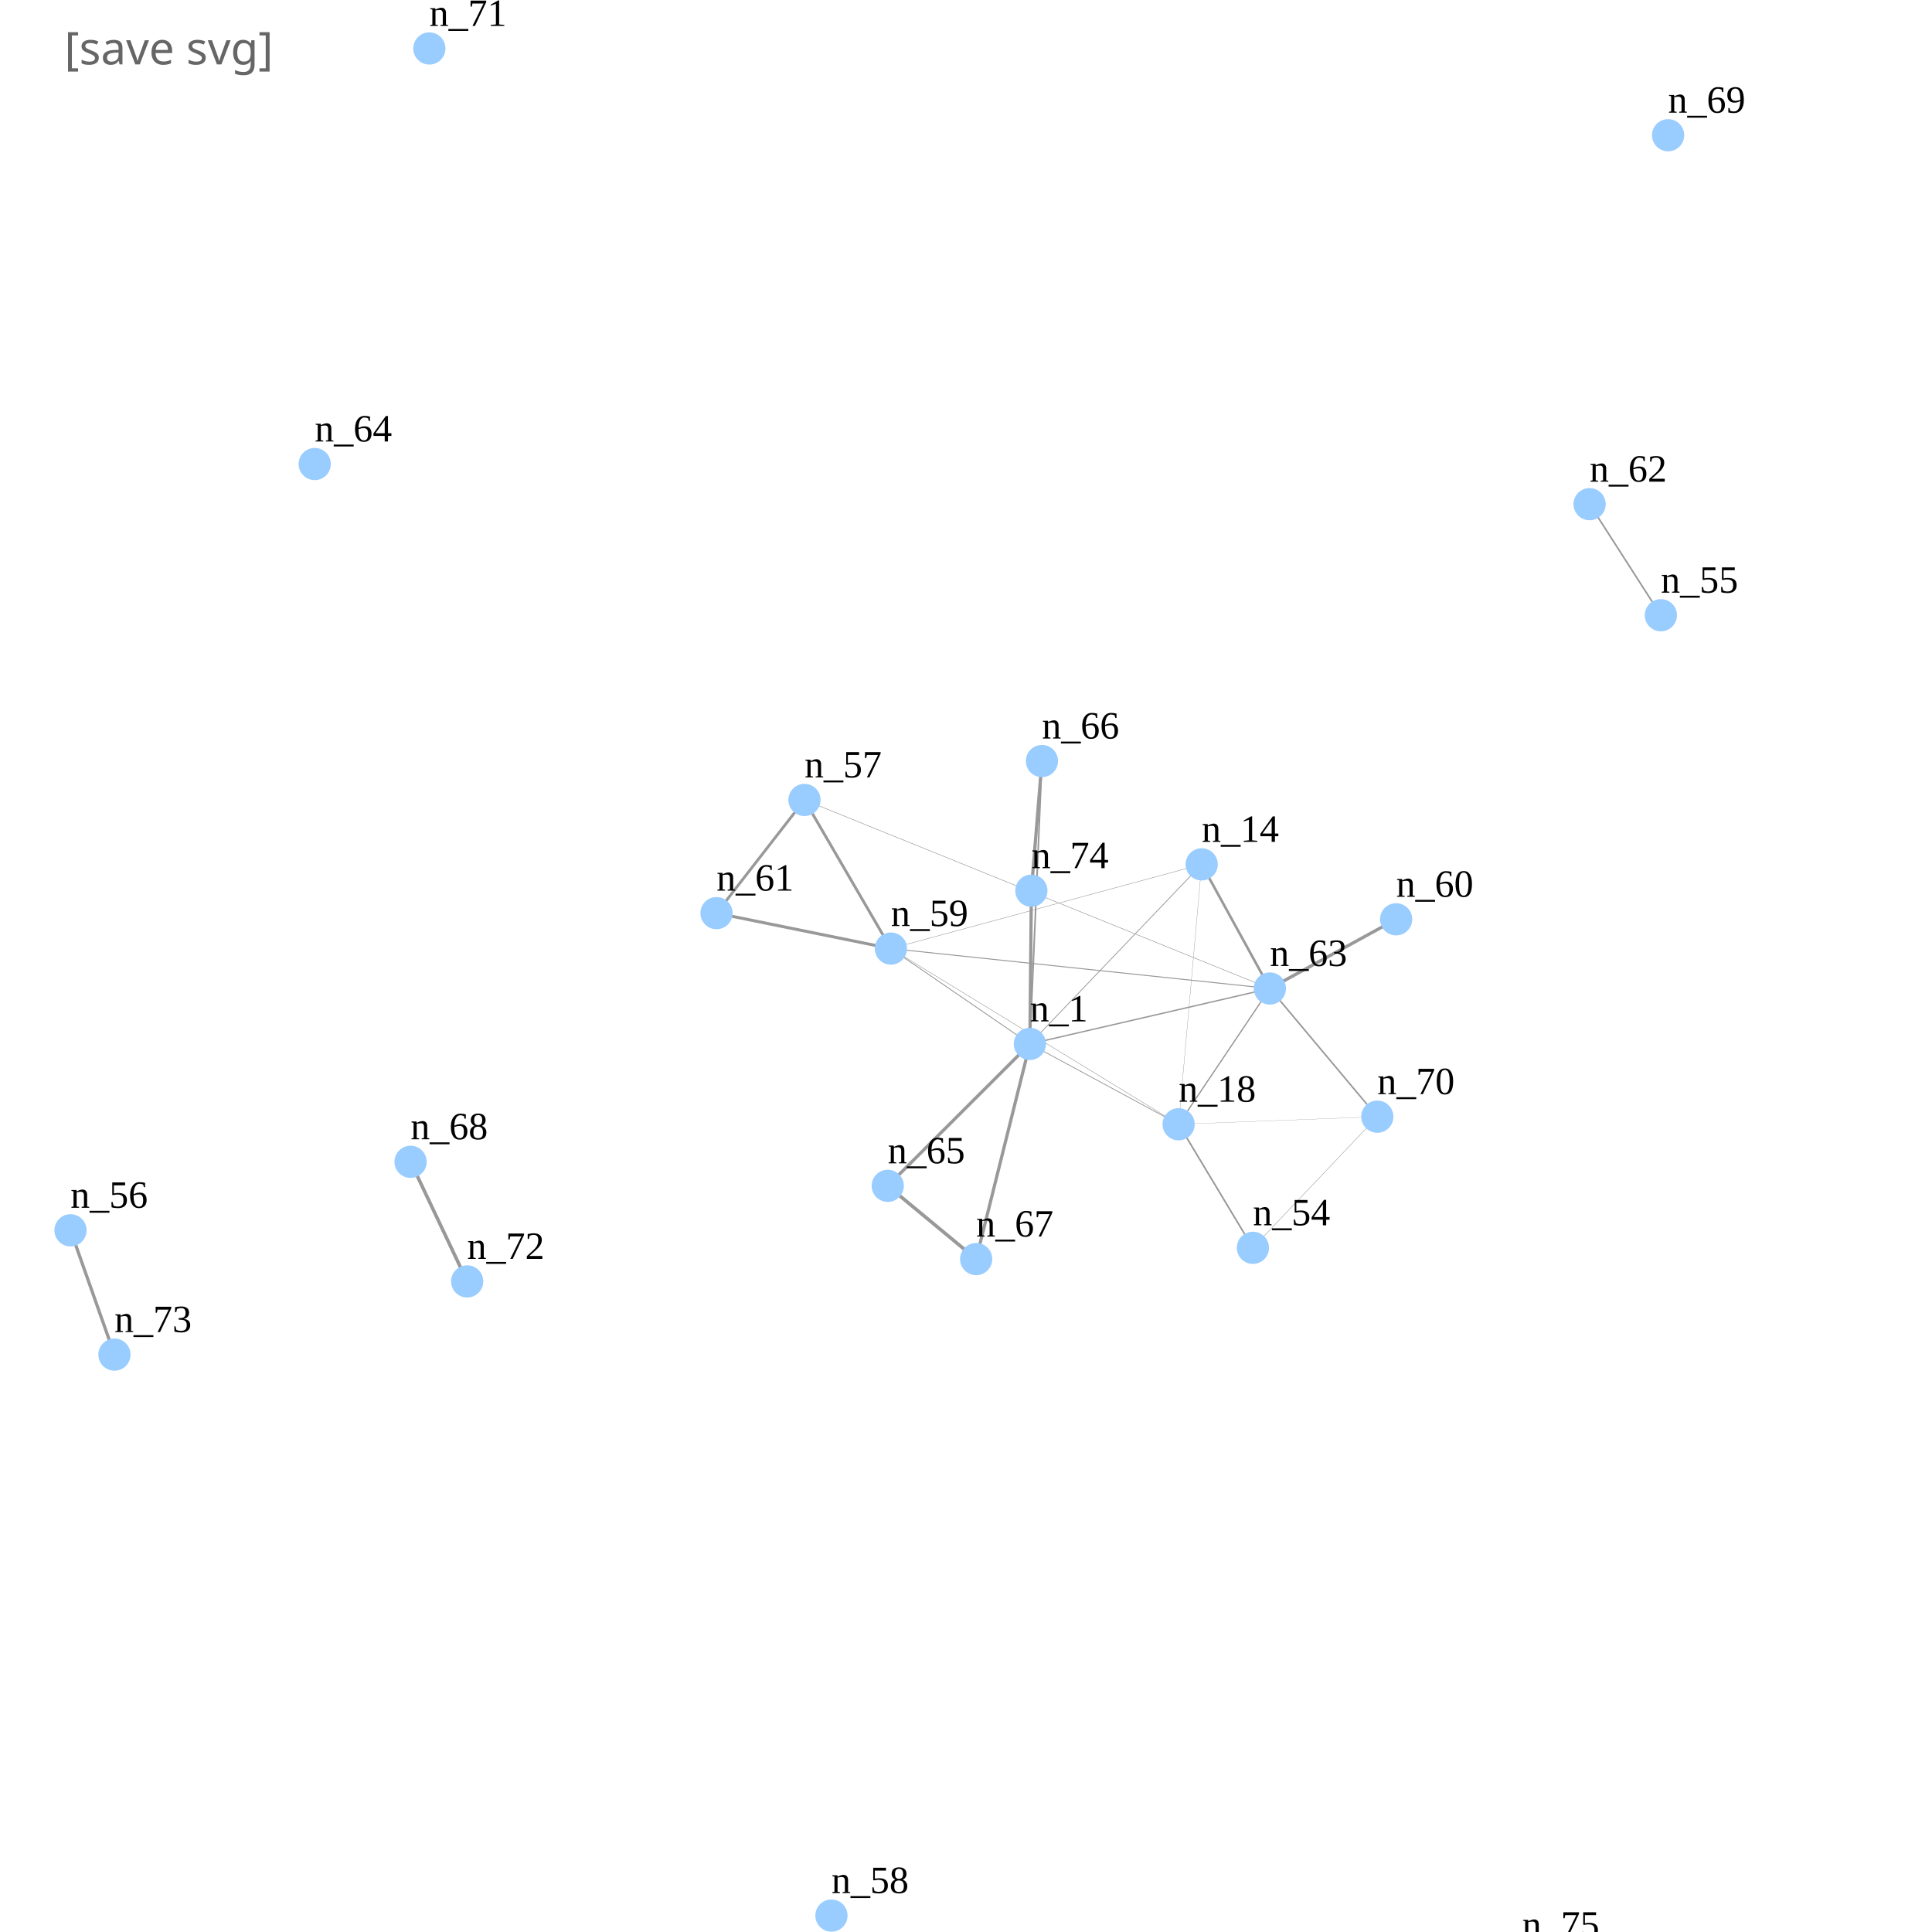
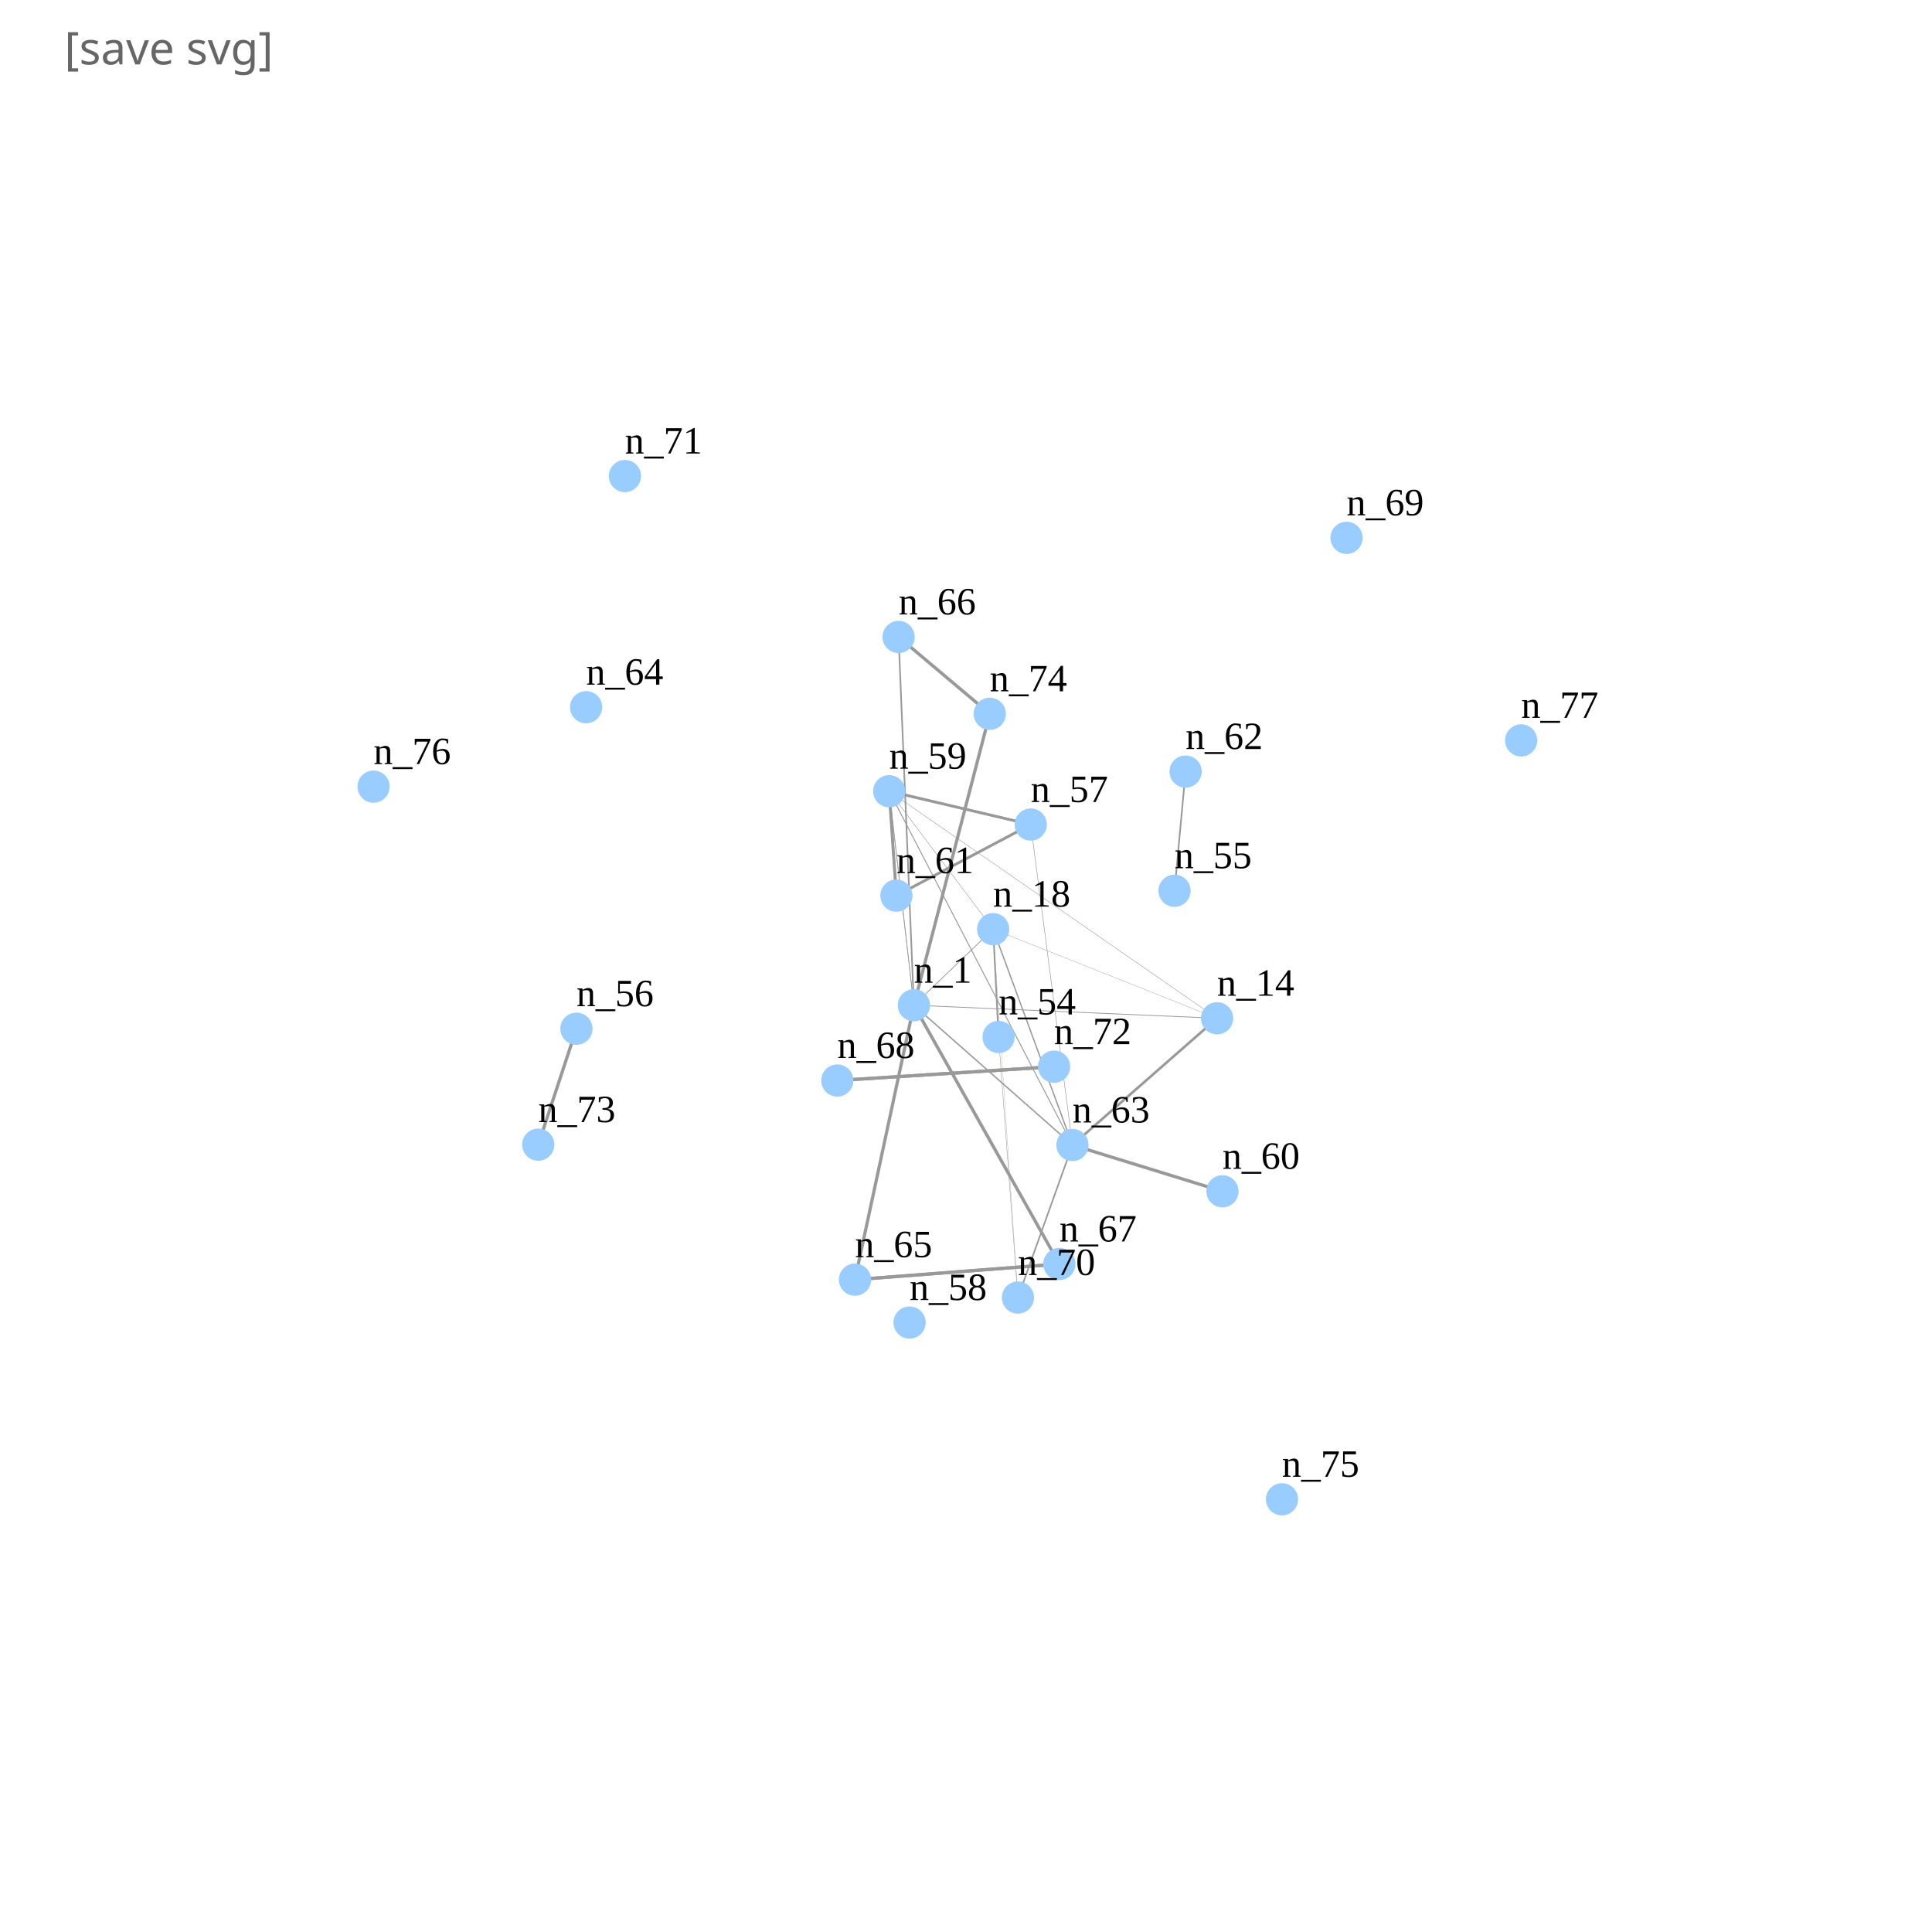
- <svg xmlns="http://www.w3.org/2000/svg" width="600" height="600" id="hROSyHCy">
-   <text x="20" y="20" font-family="sans-serif" font-size="14px" fill="#666" style="cursor: pointer" id="hROSyHCy_svg_txt">[save svg]</text>
+ <svg xmlns="http://www.w3.org/2000/svg" width="600" height="600" id="JZhskotC">
+   <text x="20" y="20" font-family="sans-serif" font-size="14px" fill="#666" style="cursor: pointer" id="JZhskotC_svg_txt">[save svg]</text>
  <defs>
    <marker id="end" viewBox="0 -5 20 20" refX="34" refY="0" markerWidth="15" markerHeight="15" orient="auto">
      <path d="M0,-5 L20,0 L0,5 z" fill="#999" stroke="none" />
    </marker>
  </defs>
  <g class="everything">
-     <g class="links_hROSyHCy">
-       <line stroke-width="0.5" stroke="#999999" x1="389.1" y1="387.524" x2="366.031" y2="349.151" />
-       <line stroke-width="0.125" stroke="#999999" x1="389.1" y1="387.524" x2="427.738" y2="346.797" />
-       <line stroke-width="0.235" stroke="#999999" x1="319.84" y1="324.2" x2="366.031" y2="349.151" />
-       <line stroke-width="0.235" stroke="#999999" x1="319.84" y1="324.2" x2="276.678" y2="294.59" />
-       <line stroke-width="0.412" stroke="#999999" x1="319.84" y1="324.2" x2="394.369" y2="306.989" />
-       <line stroke-width="0.235" stroke="#999999" x1="319.84" y1="324.2" x2="373.191" y2="268.435" />
-       <line stroke-width="0.02" stroke="#999999" x1="319.84" y1="324.2" x2="275.7" y2="368.275" />
-       <line stroke-width="0.02" stroke="#999999" x1="319.84" y1="324.2" x2="323.584" y2="236.353" />
-       <line stroke-width="0.02" stroke="#999999" x1="319.84" y1="324.2" x2="303.156" y2="391.02" />
-       <line stroke-width="0.02" stroke="#999999" x1="319.84" y1="324.2" x2="320.302" y2="276.614" />
-       <line stroke-width="0.039" stroke="#999999" x1="366.031" y1="349.151" x2="389.1" y2="387.524" />
-       <line stroke-width="0.039" stroke="#999999" x1="366.031" y1="349.151" x2="319.84" y2="324.2" />
-       <line stroke-width="0.039" stroke="#999999" x1="366.031" y1="349.151" x2="276.678" y2="294.59" />
-       <line stroke-width="0.377" stroke="#999999" x1="366.031" y1="349.151" x2="394.369" y2="306.989" />
-       <line stroke-width="0.065" stroke="#999999" x1="366.031" y1="349.151" x2="373.191" y2="268.435" />
-       <line stroke-width="0.052" stroke="#999999" x1="366.031" y1="349.151" x2="427.738" y2="346.797" />
-       <line stroke-width="0.125" stroke="#999999" x1="515.795" y1="191.063" x2="493.662" y2="156.576" />
-       <line stroke-width="0.25" stroke="#999999" x1="21.896" y1="382.081" x2="35.543" y2="420.688" />
-       <line stroke-width="0.85" stroke="#999999" x1="249.834" y1="248.43" x2="276.678" y2="294.59" />
-       <line stroke-width="0.65" stroke="#999999" x1="249.834" y1="248.43" x2="222.522" y2="283.585" />
-       <line stroke-width="0.15" stroke="#999999" x1="249.834" y1="248.43" x2="394.369" y2="306.989" />
-       <line stroke-width="0.125" stroke="#999999" x1="276.678" y1="294.59" x2="319.84" y2="324.2" />
-       <line stroke-width="0.125" stroke="#999999" x1="276.678" y1="294.59" x2="366.031" y2="349.151" />
-       <line stroke-width="0.708" stroke="#999999" x1="276.678" y1="294.59" x2="249.834" y2="248.43" />
-       <line stroke-width="0.667" stroke="#999999" x1="276.678" y1="294.59" x2="222.522" y2="283.585" />
-       <line stroke-width="0.292" stroke="#999999" x1="276.678" y1="294.59" x2="394.369" y2="306.989" />
-       <line stroke-width="0.125" stroke="#999999" x1="276.678" y1="294.59" x2="373.191" y2="268.435" />
-       <line stroke-width="1" stroke="#999999" x1="433.581" y1="285.499" x2="394.369" y2="306.989" />
-       <line stroke-width="0.857" stroke="#999999" x1="222.522" y1="283.585" x2="249.834" y2="248.43" />
-       <line stroke-width="0.929" stroke="#999999" x1="222.522" y1="283.585" x2="276.678" y2="294.59" />
-       <line stroke-width="0.5" stroke="#999999" x1="493.662" y1="156.576" x2="515.795" y2="191.063" />
-       <line stroke-width="0.055" stroke="#999999" x1="394.369" y1="306.989" x2="319.84" y2="324.2" />
-       <line stroke-width="0.176" stroke="#999999" x1="394.369" y1="306.989" x2="366.031" y2="349.151" />
-       <line stroke-width="0.034" stroke="#999999" x1="394.369" y1="306.989" x2="249.834" y2="248.43" />
-       <line stroke-width="0.034" stroke="#999999" x1="394.369" y1="306.989" x2="276.678" y2="294.59" />
-       <line stroke-width="0.059" stroke="#999999" x1="394.369" y1="306.989" x2="433.581" y2="285.499" />
-       <line stroke-width="0.307" stroke="#999999" x1="394.369" y1="306.989" x2="373.191" y2="268.435" />
-       <line stroke-width="0.017" stroke="#999999" x1="394.369" y1="306.989" x2="427.738" y2="346.797" />
-       <line stroke-width="0.03" stroke="#999999" x1="373.191" y1="268.435" x2="319.84" y2="324.2" />
-       <line stroke-width="0.05" stroke="#999999" x1="373.191" y1="268.435" x2="366.031" y2="349.151" />
-       <line stroke-width="0.03" stroke="#999999" x1="373.191" y1="268.435" x2="276.678" y2="294.59" />
-       <line stroke-width="0.792" stroke="#999999" x1="373.191" y1="268.435" x2="394.369" y2="306.989" />
-       <line stroke-width="1" stroke="#999999" x1="275.7" y1="368.275" x2="319.84" y2="324.2" />
-       <line stroke-width="1" stroke="#999999" x1="275.7" y1="368.275" x2="303.156" y2="391.02" />
-       <line stroke-width="0.5" stroke="#999999" x1="323.584" y1="236.353" x2="319.84" y2="324.2" />
-       <line stroke-width="0.5" stroke="#999999" x1="323.584" y1="236.353" x2="320.302" y2="276.614" />
-       <line stroke-width="1" stroke="#999999" x1="303.156" y1="391.02" x2="319.84" y2="324.2" />
-       <line stroke-width="1" stroke="#999999" x1="303.156" y1="391.02" x2="275.7" y2="368.275" />
-       <line stroke-width="1" stroke="#999999" x1="127.505" y1="360.811" x2="145.084" y2="397.952" />
-       <line stroke-width="0.021" stroke="#999999" x1="427.738" y1="346.797" x2="389.1" y2="387.524" />
-       <line stroke-width="0.032" stroke="#999999" x1="427.738" y1="346.797" x2="366.031" y2="349.151" />
-       <line stroke-width="0.484" stroke="#999999" x1="427.738" y1="346.797" x2="394.369" y2="306.989" />
-       <line stroke-width="1" stroke="#999999" x1="145.084" y1="397.952" x2="127.505" y2="360.811" />
-       <line stroke-width="1" stroke="#999999" x1="35.543" y1="420.688" x2="21.896" y2="382.081" />
-       <line stroke-width="1" stroke="#999999" x1="320.302" y1="276.614" x2="319.84" y2="324.2" />
-       <line stroke-width="1" stroke="#999999" x1="320.302" y1="276.614" x2="323.584" y2="236.353" />
+     <g class="links_JZhskotC">
+       <line stroke-width="0.5" stroke="#999999" x1="310.119" y1="322.04" x2="308.424" y2="288.552" />
+       <line stroke-width="0.125" stroke="#999999" x1="310.119" y1="322.04" x2="316.126" y2="402.968" />
+       <line stroke-width="0.235" stroke="#999999" x1="283.811" y1="312.185" x2="308.424" y2="288.552" />
+       <line stroke-width="0.235" stroke="#999999" x1="283.811" y1="312.185" x2="276.148" y2="245.721" />
+       <line stroke-width="0.412" stroke="#999999" x1="283.811" y1="312.185" x2="333.062" y2="355.599" />
+       <line stroke-width="0.235" stroke="#999999" x1="283.811" y1="312.185" x2="377.972" y2="316.234" />
+       <line stroke-width="0.02" stroke="#999999" x1="283.811" y1="312.185" x2="265.518" y2="397.412" />
+       <line stroke-width="0.02" stroke="#999999" x1="283.811" y1="312.185" x2="279.065" y2="197.813" />
+       <line stroke-width="0.02" stroke="#999999" x1="283.811" y1="312.185" x2="328.988" y2="392.544" />
+       <line stroke-width="0.02" stroke="#999999" x1="283.811" y1="312.185" x2="307.384" y2="221.687" />
+       <line stroke-width="0.039" stroke="#999999" x1="308.424" y1="288.552" x2="310.119" y2="322.04" />
+       <line stroke-width="0.039" stroke="#999999" x1="308.424" y1="288.552" x2="283.811" y2="312.185" />
+       <line stroke-width="0.039" stroke="#999999" x1="308.424" y1="288.552" x2="276.148" y2="245.721" />
+       <line stroke-width="0.377" stroke="#999999" x1="308.424" y1="288.552" x2="333.062" y2="355.599" />
+       <line stroke-width="0.065" stroke="#999999" x1="308.424" y1="288.552" x2="377.972" y2="316.234" />
+       <line stroke-width="0.052" stroke="#999999" x1="308.424" y1="288.552" x2="316.126" y2="402.968" />
+       <line stroke-width="0.125" stroke="#999999" x1="364.759" y1="276.627" x2="368.193" y2="239.614" />
+       <line stroke-width="0.25" stroke="#999999" x1="179.013" y1="319.483" x2="167.158" y2="355.486" />
+       <line stroke-width="0.85" stroke="#999999" x1="320.108" y1="256.074" x2="276.148" y2="245.721" />
+       <line stroke-width="0.65" stroke="#999999" x1="320.108" y1="256.074" x2="278.377" y2="278.146" />
+       <line stroke-width="0.15" stroke="#999999" x1="320.108" y1="256.074" x2="333.062" y2="355.599" />
+       <line stroke-width="0.125" stroke="#999999" x1="276.148" y1="245.721" x2="283.811" y2="312.185" />
+       <line stroke-width="0.125" stroke="#999999" x1="276.148" y1="245.721" x2="308.424" y2="288.552" />
+       <line stroke-width="0.708" stroke="#999999" x1="276.148" y1="245.721" x2="320.108" y2="256.074" />
+       <line stroke-width="0.667" stroke="#999999" x1="276.148" y1="245.721" x2="278.377" y2="278.146" />
+       <line stroke-width="0.292" stroke="#999999" x1="276.148" y1="245.721" x2="333.062" y2="355.599" />
+       <line stroke-width="0.125" stroke="#999999" x1="276.148" y1="245.721" x2="377.972" y2="316.234" />
+       <line stroke-width="1" stroke="#999999" x1="379.643" y1="369.974" x2="333.062" y2="355.599" />
+       <line stroke-width="0.857" stroke="#999999" x1="278.377" y1="278.146" x2="320.108" y2="256.074" />
+       <line stroke-width="0.929" stroke="#999999" x1="278.377" y1="278.146" x2="276.148" y2="245.721" />
+       <line stroke-width="0.5" stroke="#999999" x1="368.193" y1="239.614" x2="364.759" y2="276.627" />
+       <line stroke-width="0.055" stroke="#999999" x1="333.062" y1="355.599" x2="283.811" y2="312.185" />
+       <line stroke-width="0.176" stroke="#999999" x1="333.062" y1="355.599" x2="308.424" y2="288.552" />
+       <line stroke-width="0.034" stroke="#999999" x1="333.062" y1="355.599" x2="320.108" y2="256.074" />
+       <line stroke-width="0.034" stroke="#999999" x1="333.062" y1="355.599" x2="276.148" y2="245.721" />
+       <line stroke-width="0.059" stroke="#999999" x1="333.062" y1="355.599" x2="379.643" y2="369.974" />
+       <line stroke-width="0.307" stroke="#999999" x1="333.062" y1="355.599" x2="377.972" y2="316.234" />
+       <line stroke-width="0.017" stroke="#999999" x1="333.062" y1="355.599" x2="316.126" y2="402.968" />
+       <line stroke-width="0.03" stroke="#999999" x1="377.972" y1="316.234" x2="283.811" y2="312.185" />
+       <line stroke-width="0.05" stroke="#999999" x1="377.972" y1="316.234" x2="308.424" y2="288.552" />
+       <line stroke-width="0.03" stroke="#999999" x1="377.972" y1="316.234" x2="276.148" y2="245.721" />
+       <line stroke-width="0.792" stroke="#999999" x1="377.972" y1="316.234" x2="333.062" y2="355.599" />
+       <line stroke-width="1" stroke="#999999" x1="265.518" y1="397.412" x2="283.811" y2="312.185" />
+       <line stroke-width="1" stroke="#999999" x1="265.518" y1="397.412" x2="328.988" y2="392.544" />
+       <line stroke-width="0.5" stroke="#999999" x1="279.065" y1="197.813" x2="283.811" y2="312.185" />
+       <line stroke-width="0.5" stroke="#999999" x1="279.065" y1="197.813" x2="307.384" y2="221.687" />
+       <line stroke-width="1" stroke="#999999" x1="328.988" y1="392.544" x2="283.811" y2="312.185" />
+       <line stroke-width="1" stroke="#999999" x1="328.988" y1="392.544" x2="265.518" y2="397.412" />
+       <line stroke-width="1" stroke="#999999" x1="260.036" y1="335.566" x2="327.357" y2="331.266" />
+       <line stroke-width="0.021" stroke="#999999" x1="316.126" y1="402.968" x2="310.119" y2="322.04" />
+       <line stroke-width="0.032" stroke="#999999" x1="316.126" y1="402.968" x2="308.424" y2="288.552" />
+       <line stroke-width="0.484" stroke="#999999" x1="316.126" y1="402.968" x2="333.062" y2="355.599" />
+       <line stroke-width="1" stroke="#999999" x1="327.357" y1="331.266" x2="260.036" y2="335.566" />
+       <line stroke-width="1" stroke="#999999" x1="167.158" y1="355.486" x2="179.013" y2="319.483" />
+       <line stroke-width="1" stroke="#999999" x1="307.384" y1="221.687" x2="283.811" y2="312.185" />
+       <line stroke-width="1" stroke="#999999" x1="307.384" y1="221.687" x2="279.065" y2="197.813" />
    </g>
-     <g class="nodes_hROSyHCy">
+     <g class="nodes_JZhskotC">
      <g>
-         <circle id="n_54" r="5" fill="#99ccff" cx="389.1" cy="387.524" />
-         <text x="0" y="-7" id="n_54" class="label_hROSyHCy" transform="translate(389.1004,387.5241)" cx="389.1" cy="387.524">n_54</text>
+         <circle id="n_54" r="5" fill="#99ccff" cx="310.119" cy="322.04" />
+         <text x="0" y="-7" id="n_54" class="label_JZhskotC" transform="translate(310.1191,322.0404)" cx="310.119" cy="322.04">n_54</text>
      </g>
      <g>
-         <circle id="n_1" r="5" fill="#99ccff" cx="319.84" cy="324.2" />
-         <text x="0" y="-7" id="n_1" class="label_hROSyHCy" transform="translate(319.8396,324.1999)" cx="319.84" cy="324.2">n_1</text>
+         <circle id="n_1" r="5" fill="#99ccff" cx="283.811" cy="312.185" />
+         <text x="0" y="-7" id="n_1" class="label_JZhskotC" transform="translate(283.8115,312.1849)" cx="283.811" cy="312.185">n_1</text>
      </g>
      <g>
-         <circle id="n_18" r="5" fill="#99ccff" cx="366.031" cy="349.151" />
-         <text x="0" y="-7" id="n_18" class="label_hROSyHCy" transform="translate(366.0314,349.151)" cx="366.031" cy="349.151">n_18</text>
+         <circle id="n_18" r="5" fill="#99ccff" cx="308.424" cy="288.552" />
+         <text x="0" y="-7" id="n_18" class="label_JZhskotC" transform="translate(308.4236,288.5517)" cx="308.424" cy="288.552">n_18</text>
      </g>
      <g>
-         <circle id="n_55" r="5" fill="#99ccff" cx="515.795" cy="191.063" />
-         <text x="0" y="-7" id="n_55" class="label_hROSyHCy" transform="translate(515.7946,191.0625)" cx="515.795" cy="191.063">n_55</text>
+         <circle id="n_55" r="5" fill="#99ccff" cx="364.759" cy="276.627" />
+         <text x="0" y="-7" id="n_55" class="label_JZhskotC" transform="translate(364.7586,276.6273)" cx="364.759" cy="276.627">n_55</text>
      </g>
      <g>
-         <circle id="n_56" r="5" fill="#99ccff" cx="21.896" cy="382.081" />
-         <text x="0" y="-7" id="n_56" class="label_hROSyHCy" transform="translate(21.89608,382.0813)" cx="21.896" cy="382.081">n_56</text>
+         <circle id="n_56" r="5" fill="#99ccff" cx="179.013" cy="319.483" />
+         <text x="0" y="-7" id="n_56" class="label_JZhskotC" transform="translate(179.0128,319.4831)" cx="179.013" cy="319.483">n_56</text>
      </g>
      <g>
-         <circle id="n_57" r="5" fill="#99ccff" cx="249.834" cy="248.43" />
-         <text x="0" y="-7" id="n_57" class="label_hROSyHCy" transform="translate(249.8339,248.4305)" cx="249.834" cy="248.43">n_57</text>
+         <circle id="n_57" r="5" fill="#99ccff" cx="320.108" cy="256.074" />
+         <text x="0" y="-7" id="n_57" class="label_JZhskotC" transform="translate(320.1075,256.0743)" cx="320.108" cy="256.074">n_57</text>
      </g>
      <g>
-         <circle id="n_58" r="5" fill="#99ccff" cx="258.213" cy="594.902" />
-         <text x="0" y="-7" id="n_58" class="label_hROSyHCy" transform="translate(258.2127,594.9023)" cx="258.213" cy="594.902">n_58</text>
+         <circle id="n_58" r="5" fill="#99ccff" cx="282.478" cy="410.729" />
+         <text x="0" y="-7" id="n_58" class="label_JZhskotC" transform="translate(282.4783,410.7286)" cx="282.478" cy="410.729">n_58</text>
      </g>
      <g>
-         <circle id="n_59" r="5" fill="#99ccff" cx="276.678" cy="294.59" />
-         <text x="0" y="-7" id="n_59" class="label_hROSyHCy" transform="translate(276.6784,294.5899)" cx="276.678" cy="294.59">n_59</text>
+         <circle id="n_59" r="5" fill="#99ccff" cx="276.148" cy="245.721" />
+         <text x="0" y="-7" id="n_59" class="label_JZhskotC" transform="translate(276.1475,245.7211)" cx="276.148" cy="245.721">n_59</text>
      </g>
      <g>
-         <circle id="n_60" r="5" fill="#99ccff" cx="433.581" cy="285.499" />
-         <text x="0" y="-7" id="n_60" class="label_hROSyHCy" transform="translate(433.5814,285.4985)" cx="433.581" cy="285.499">n_60</text>
+         <circle id="n_60" r="5" fill="#99ccff" cx="379.643" cy="369.974" />
+         <text x="0" y="-7" id="n_60" class="label_JZhskotC" transform="translate(379.6426,369.9743)" cx="379.643" cy="369.974">n_60</text>
      </g>
      <g>
-         <circle id="n_61" r="5" fill="#99ccff" cx="222.522" cy="283.585" />
-         <text x="0" y="-7" id="n_61" class="label_hROSyHCy" transform="translate(222.5222,283.5847)" cx="222.522" cy="283.585">n_61</text>
+         <circle id="n_61" r="5" fill="#99ccff" cx="278.377" cy="278.146" />
+         <text x="0" y="-7" id="n_61" class="label_JZhskotC" transform="translate(278.3775,278.1461)" cx="278.377" cy="278.146">n_61</text>
      </g>
      <g>
-         <circle id="n_62" r="5" fill="#99ccff" cx="493.662" cy="156.576" />
-         <text x="0" y="-7" id="n_62" class="label_hROSyHCy" transform="translate(493.6621,156.5758)" cx="493.662" cy="156.576">n_62</text>
+         <circle id="n_62" r="5" fill="#99ccff" cx="368.193" cy="239.614" />
+         <text x="0" y="-7" id="n_62" class="label_JZhskotC" transform="translate(368.1934,239.6142)" cx="368.193" cy="239.614">n_62</text>
      </g>
      <g>
-         <circle id="n_63" r="5" fill="#99ccff" cx="394.369" cy="306.989" />
-         <text x="0" y="-7" id="n_63" class="label_hROSyHCy" transform="translate(394.3692,306.9888)" cx="394.369" cy="306.989">n_63</text>
+         <circle id="n_63" r="5" fill="#99ccff" cx="333.062" cy="355.599" />
+         <text x="0" y="-7" id="n_63" class="label_JZhskotC" transform="translate(333.0623,355.5992)" cx="333.062" cy="355.599">n_63</text>
      </g>
      <g>
-         <circle id="n_64" r="5" fill="#99ccff" cx="97.742" cy="144.108" />
-         <text x="0" y="-7" id="n_64" class="label_hROSyHCy" transform="translate(97.74228,144.1078)" cx="97.742" cy="144.108">n_64</text>
+         <circle id="n_64" r="5" fill="#99ccff" cx="182.015" cy="219.629" />
+         <text x="0" y="-7" id="n_64" class="label_JZhskotC" transform="translate(182.0152,219.6291)" cx="182.015" cy="219.629">n_64</text>
      </g>
      <g>
-         <circle id="n_14" r="5" fill="#99ccff" cx="373.191" cy="268.435" />
-         <text x="0" y="-7" id="n_14" class="label_hROSyHCy" transform="translate(373.1914,268.4346)" cx="373.191" cy="268.435">n_14</text>
+         <circle id="n_14" r="5" fill="#99ccff" cx="377.972" cy="316.234" />
+         <text x="0" y="-7" id="n_14" class="label_JZhskotC" transform="translate(377.9724,316.2345)" cx="377.972" cy="316.234">n_14</text>
      </g>
      <g>
-         <circle id="n_65" r="5" fill="#99ccff" cx="275.7" cy="368.275" />
-         <text x="0" y="-7" id="n_65" class="label_hROSyHCy" transform="translate(275.6995,368.2754)" cx="275.7" cy="368.275">n_65</text>
+         <circle id="n_65" r="5" fill="#99ccff" cx="265.518" cy="397.412" />
+         <text x="0" y="-7" id="n_65" class="label_JZhskotC" transform="translate(265.5181,397.4115)" cx="265.518" cy="397.412">n_65</text>
      </g>
      <g>
-         <circle id="n_66" r="5" fill="#99ccff" cx="323.584" cy="236.353" />
-         <text x="0" y="-7" id="n_66" class="label_hROSyHCy" transform="translate(323.5843,236.3532)" cx="323.584" cy="236.353">n_66</text>
+         <circle id="n_66" r="5" fill="#99ccff" cx="279.065" cy="197.813" />
+         <text x="0" y="-7" id="n_66" class="label_JZhskotC" transform="translate(279.0654,197.8128)" cx="279.065" cy="197.813">n_66</text>
      </g>
      <g>
-         <circle id="n_67" r="5" fill="#99ccff" cx="303.156" cy="391.02" />
-         <text x="0" y="-7" id="n_67" class="label_hROSyHCy" transform="translate(303.1564,391.0199)" cx="303.156" cy="391.02">n_67</text>
+         <circle id="n_67" r="5" fill="#99ccff" cx="328.988" cy="392.544" />
+         <text x="0" y="-7" id="n_67" class="label_JZhskotC" transform="translate(328.9878,392.5437)" cx="328.988" cy="392.544">n_67</text>
      </g>
      <g>
-         <circle id="n_68" r="5" fill="#99ccff" cx="127.505" cy="360.811" />
-         <text x="0" y="-7" id="n_68" class="label_hROSyHCy" transform="translate(127.505,360.811)" cx="127.505" cy="360.811">n_68</text>
+         <circle id="n_68" r="5" fill="#99ccff" cx="260.036" cy="335.566" />
+         <text x="0" y="-7" id="n_68" class="label_JZhskotC" transform="translate(260.036,335.5655)" cx="260.036" cy="335.566">n_68</text>
      </g>
      <g>
-         <circle id="n_69" r="5" fill="#99ccff" cx="518.046" cy="41.996" />
-         <text x="0" y="-7" id="n_69" class="label_hROSyHCy" transform="translate(518.0463,41.99646)" cx="518.046" cy="41.996">n_69</text>
+         <circle id="n_69" r="5" fill="#99ccff" cx="418.183" cy="167.031" />
+         <text x="0" y="-7" id="n_69" class="label_JZhskotC" transform="translate(418.1829,167.0311)" cx="418.183" cy="167.031">n_69</text>
      </g>
      <g>
-         <circle id="n_70" r="5" fill="#99ccff" cx="427.738" cy="346.797" />
-         <text x="0" y="-7" id="n_70" class="label_hROSyHCy" transform="translate(427.7375,346.7974)" cx="427.738" cy="346.797">n_70</text>
+         <circle id="n_70" r="5" fill="#99ccff" cx="316.126" cy="402.968" />
+         <text x="0" y="-7" id="n_70" class="label_JZhskotC" transform="translate(316.1264,402.9685)" cx="316.126" cy="402.968">n_70</text>
      </g>
      <g>
-         <circle id="n_71" r="5" fill="#99ccff" cx="133.339" cy="15.054" />
-         <text x="0" y="-7" id="n_71" class="label_hROSyHCy" transform="translate(133.3386,15.05423)" cx="133.339" cy="15.054">n_71</text>
+         <circle id="n_71" r="5" fill="#99ccff" cx="194.077" cy="147.846" />
+         <text x="0" y="-7" id="n_71" class="label_JZhskotC" transform="translate(194.077,147.8457)" cx="194.077" cy="147.846">n_71</text>
      </g>
      <g>
-         <circle id="n_72" r="5" fill="#99ccff" cx="145.084" cy="397.952" />
-         <text x="0" y="-7" id="n_72" class="label_hROSyHCy" transform="translate(145.0843,397.9524)" cx="145.084" cy="397.952">n_72</text>
+         <circle id="n_72" r="5" fill="#99ccff" cx="327.357" cy="331.266" />
+         <text x="0" y="-7" id="n_72" class="label_JZhskotC" transform="translate(327.357,331.2656)" cx="327.357" cy="331.266">n_72</text>
      </g>
      <g>
-         <circle id="n_73" r="5" fill="#99ccff" cx="35.543" cy="420.688" />
-         <text x="0" y="-7" id="n_73" class="label_hROSyHCy" transform="translate(35.54308,420.6878)" cx="35.543" cy="420.688">n_73</text>
+         <circle id="n_73" r="5" fill="#99ccff" cx="167.158" cy="355.486" />
+         <text x="0" y="-7" id="n_73" class="label_JZhskotC" transform="translate(167.1582,355.4861)" cx="167.158" cy="355.486">n_73</text>
      </g>
      <g>
-         <circle id="n_74" r="5" fill="#99ccff" cx="320.302" cy="276.614" />
-         <text x="0" y="-7" id="n_74" class="label_hROSyHCy" transform="translate(320.3021,276.614)" cx="320.302" cy="276.614">n_74</text>
+         <circle id="n_74" r="5" fill="#99ccff" cx="307.384" cy="221.687" />
+         <text x="0" y="-7" id="n_74" class="label_JZhskotC" transform="translate(307.3842,221.6874)" cx="307.384" cy="221.687">n_74</text>
      </g>
      <g>
-         <circle id="n_75" r="5" fill="#99ccff" cx="472.721" cy="608.739" />
-         <text x="0" y="-7" id="n_75" class="label_hROSyHCy" transform="translate(472.7209,608.7386)" cx="472.721" cy="608.739">n_75</text>
+         <circle id="n_75" r="5" fill="#99ccff" cx="398.135" cy="465.618" />
+         <text x="0" y="-7" id="n_75" class="label_JZhskotC" transform="translate(398.1349,465.6183)" cx="398.135" cy="465.618">n_75</text>
      </g>
      <g>
-         <circle id="n_76" r="5" fill="#99ccff" cx="-26.18" cy="219.158" />
-         <text x="0" y="-7" id="n_76" class="label_hROSyHCy" transform="translate(-26.1798,219.1583)" cx="-26.18" cy="219.158">n_76</text>
+         <circle id="n_76" r="5" fill="#99ccff" cx="116.009" cy="244.294" />
+         <text x="0" y="-7" id="n_76" class="label_JZhskotC" transform="translate(116.0092,244.2936)" cx="116.009" cy="244.294">n_76</text>
      </g>
      <g>
-         <circle id="n_77" r="5" fill="#99ccff" cx="630.972" cy="199.453" />
-         <text x="0" y="-7" id="n_77" class="label_hROSyHCy" transform="translate(630.9718,199.4531)" cx="630.972" cy="199.453">n_77</text>
+         <circle id="n_77" r="5" fill="#99ccff" cx="472.41" cy="229.939" />
+         <text x="0" y="-7" id="n_77" class="label_JZhskotC" transform="translate(472.4096,229.9395)" cx="472.41" cy="229.939">n_77</text>
      </g>
    </g>
  </g>
</svg>
